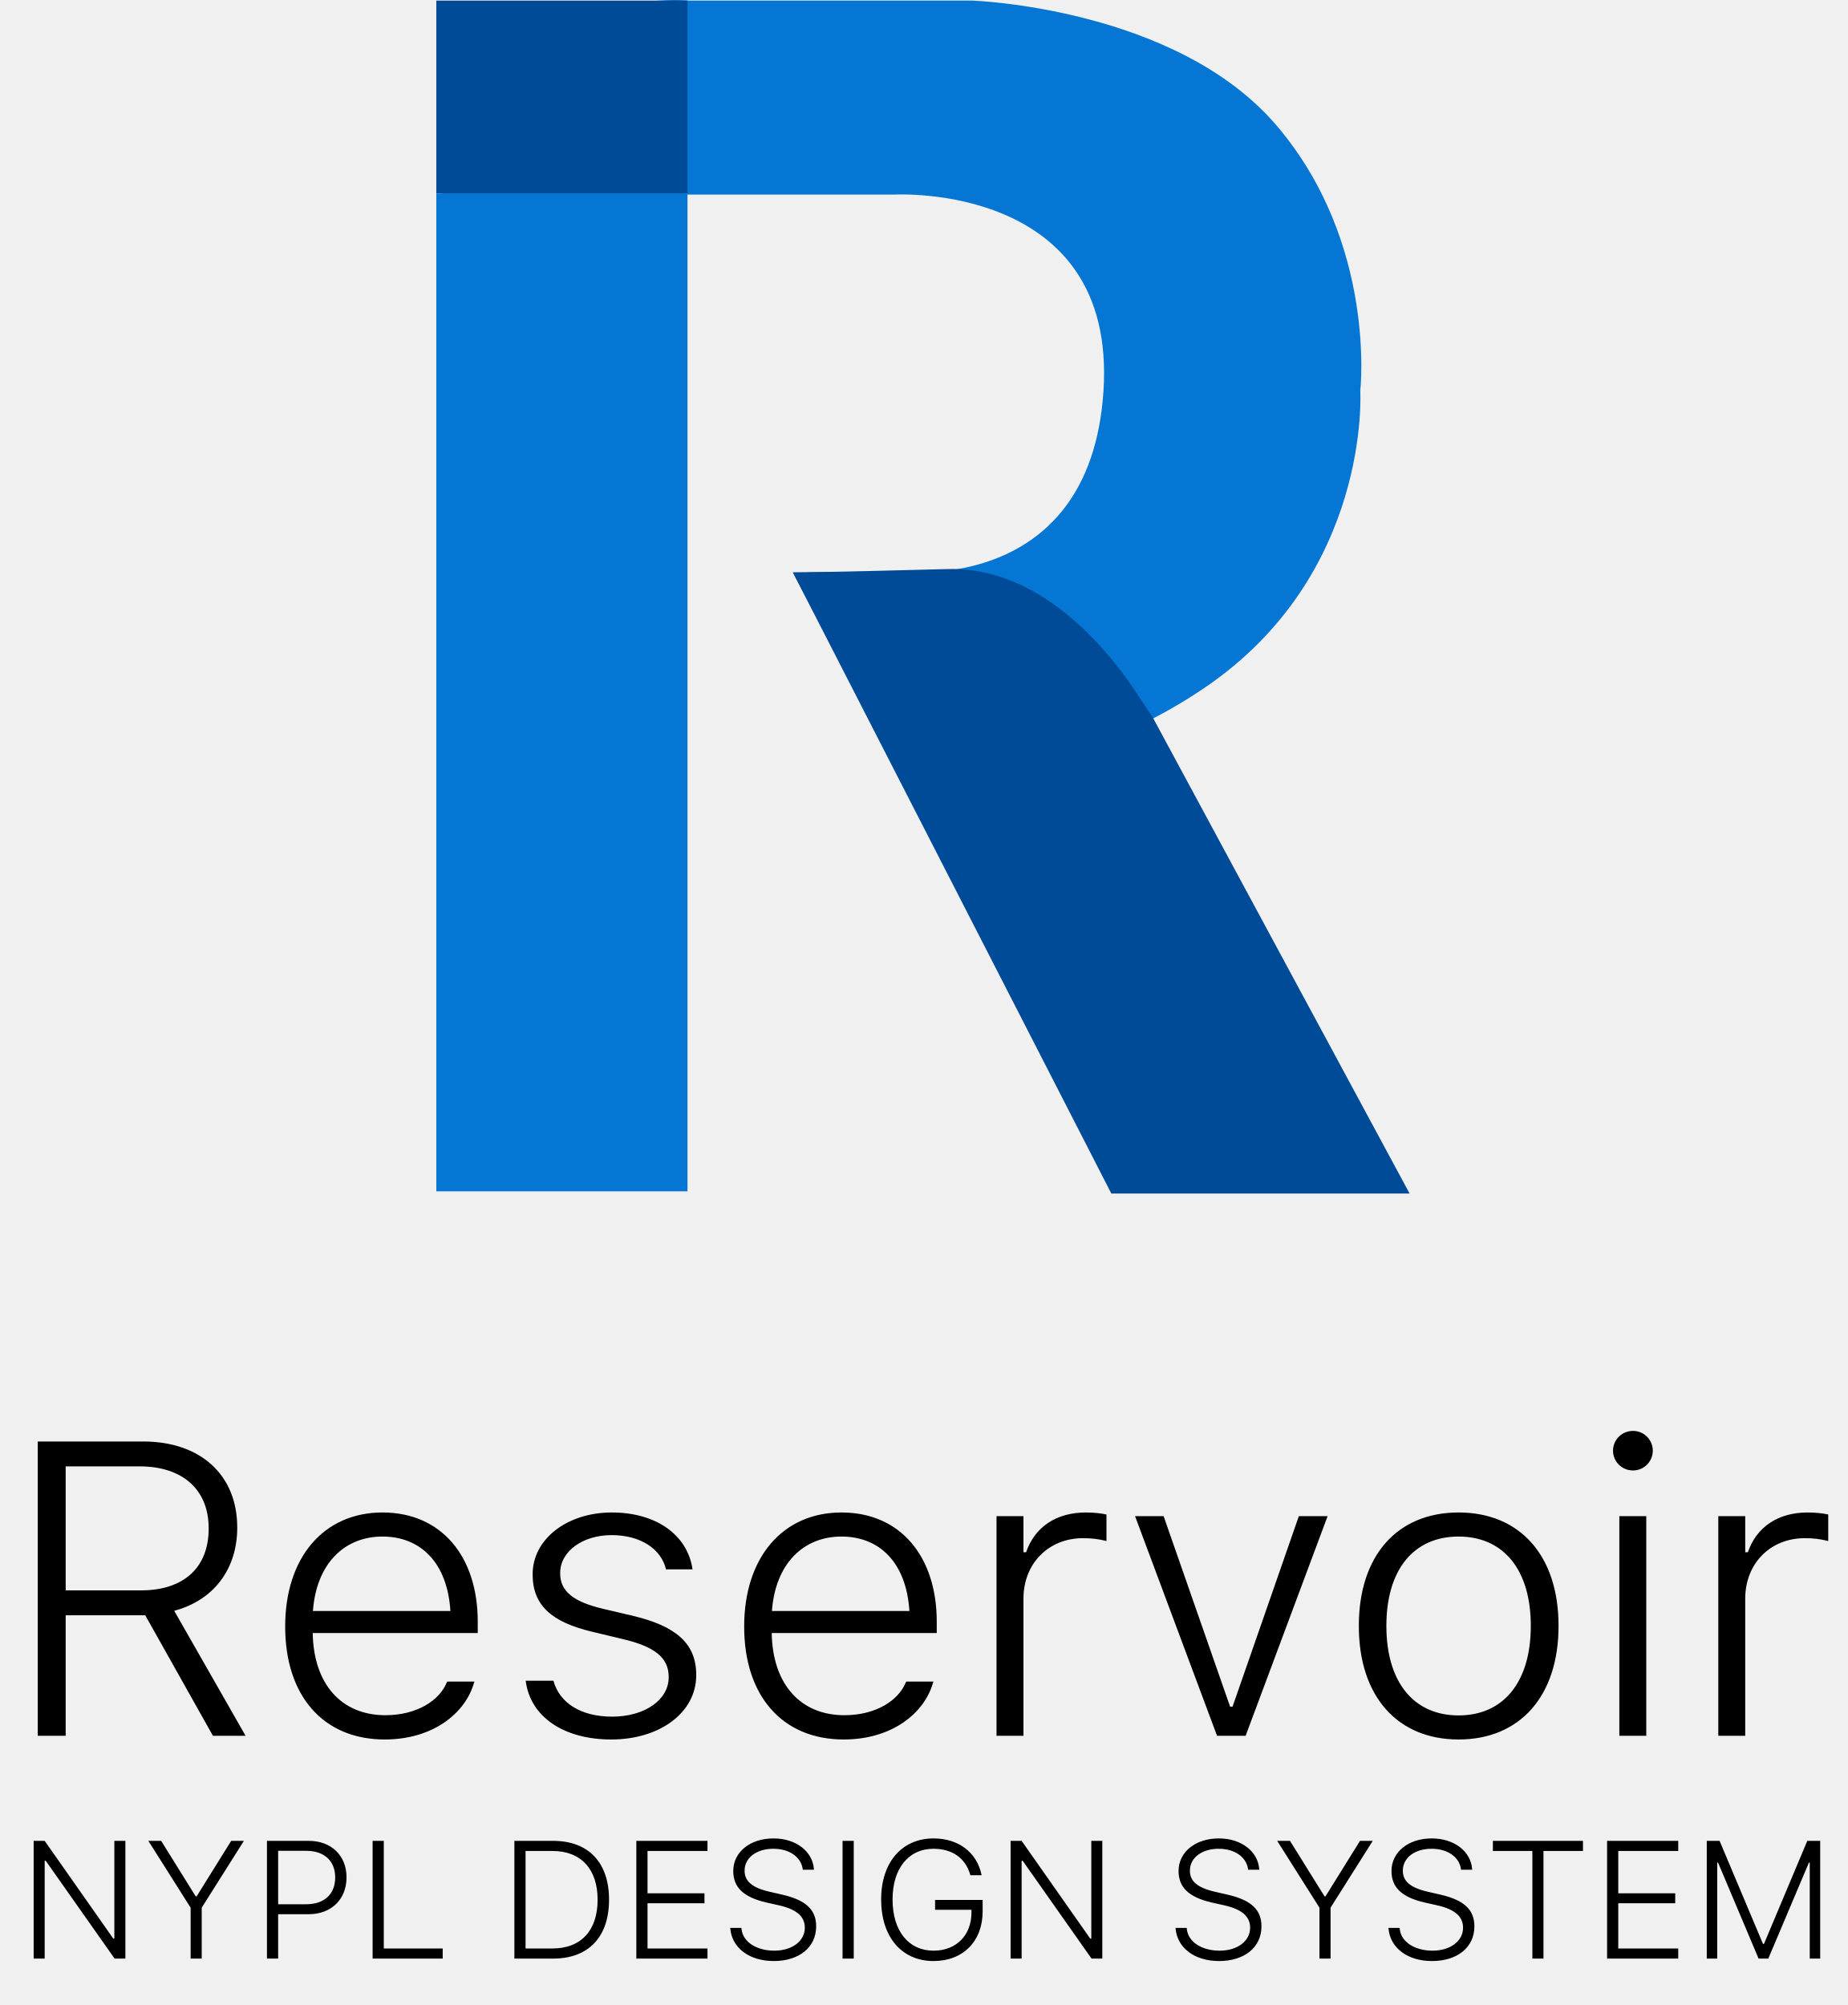
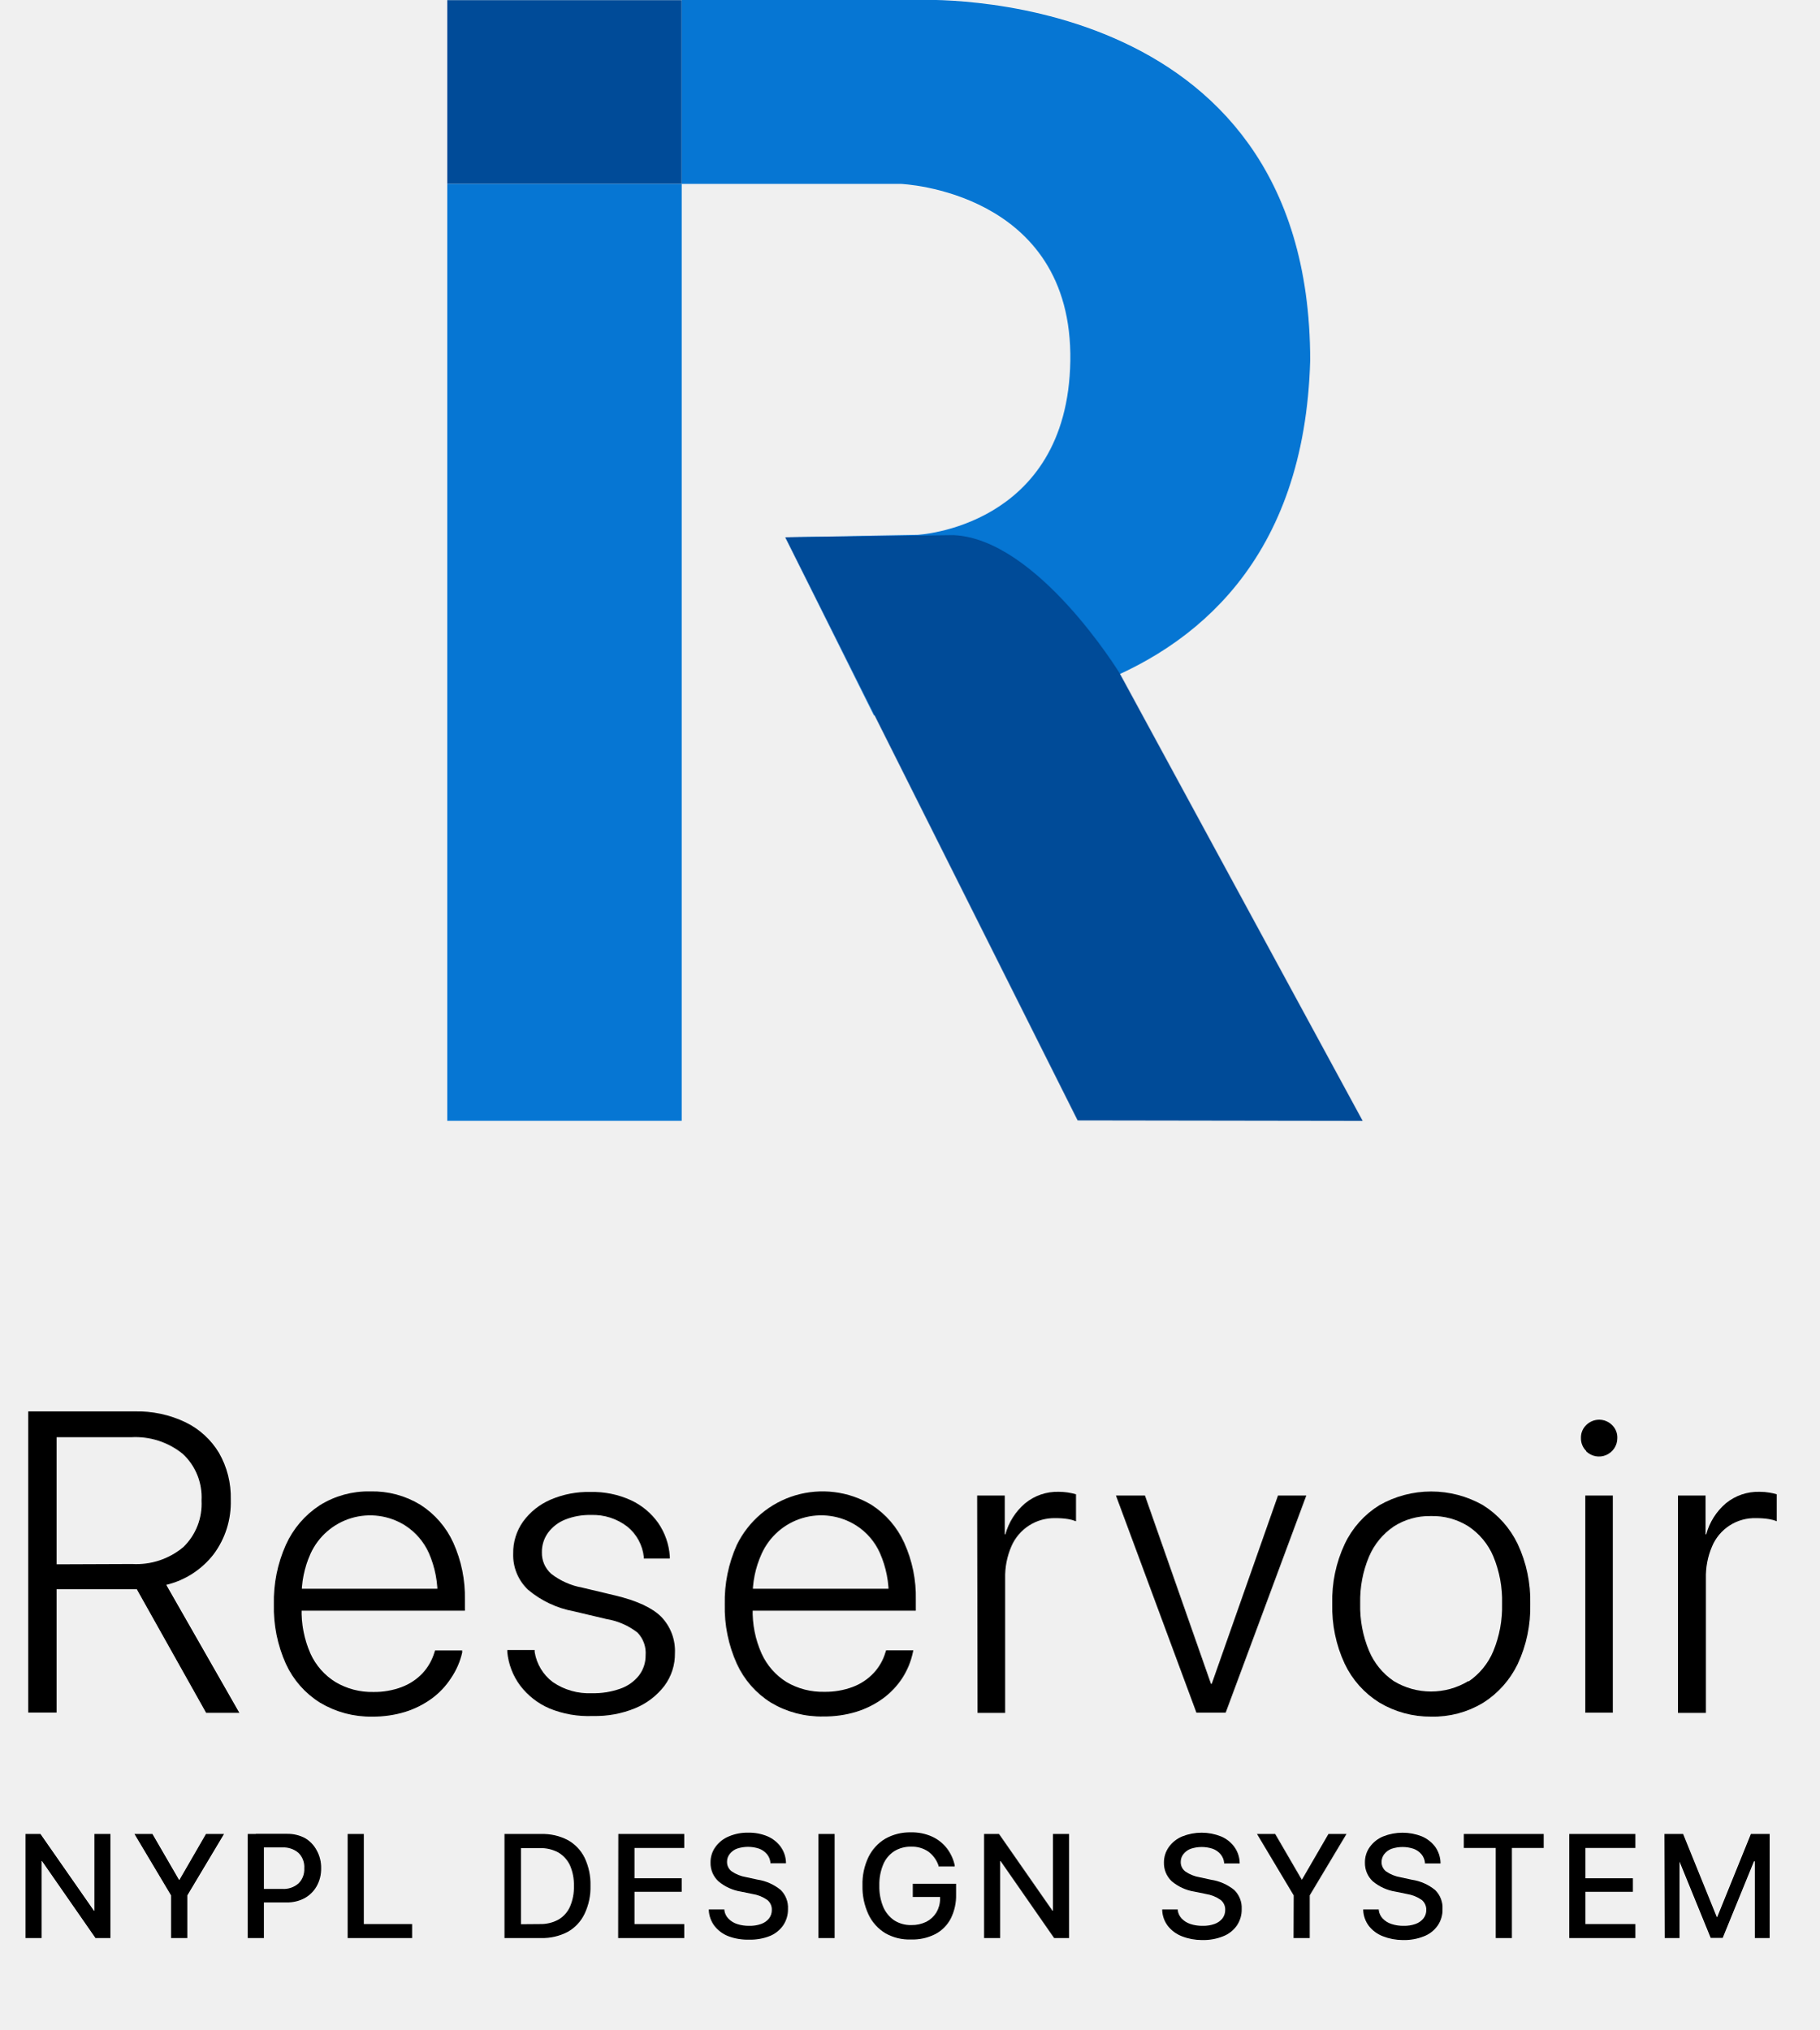
- <svg xmlns="http://www.w3.org/2000/svg" viewBox="0 0 199 216" fill="none">
-   <path d="M4.065 187H7.075V174.014H15.029C15.227 174.014 15.447 174.014 15.645 174.014L22.939 187H26.455L18.765 173.531C23.005 172.41 25.554 169.048 25.554 164.588V164.544C25.554 158.897 21.599 155.293 15.425 155.293H4.065V187ZM7.075 171.333V157.974H15.051C19.666 157.974 22.478 160.479 22.478 164.632V164.676C22.478 168.895 19.775 171.333 15.183 171.333H7.075ZM41.443 187.396C46.672 187.396 50.122 184.539 51.045 181.331L51.111 181.155H48.188L48.1 181.309C47.331 183.155 44.958 184.781 41.509 184.781C36.806 184.781 33.774 181.463 33.686 175.926H51.462V174.695C51.462 167.686 47.551 162.94 41.201 162.94C34.851 162.94 30.72 167.818 30.72 175.201V175.245C30.72 182.671 34.807 187.396 41.443 187.396ZM41.201 165.533C45.266 165.533 48.188 168.301 48.518 173.553H33.708C34.082 168.433 37.114 165.533 41.201 165.533ZM65.856 187.396C71.02 187.396 74.997 184.539 74.997 180.474V180.43C74.997 177.024 72.778 175.179 68.208 174.08L64.934 173.311C61.792 172.564 60.341 171.443 60.341 169.51V169.466C60.341 167.115 62.78 165.379 65.879 165.379C69.021 165.379 71.218 166.873 71.745 169.07H74.602C74.052 165.335 70.669 162.94 65.9 162.94C61.132 162.94 57.375 165.774 57.375 169.598V169.62C57.375 172.938 59.419 174.761 63.813 175.794L67.109 176.585C70.559 177.398 72.031 178.606 72.031 180.65V180.694C72.031 183.155 69.416 184.935 65.944 184.935C62.517 184.935 60.254 183.418 59.616 181.067H56.628C57.111 184.935 60.693 187.396 65.856 187.396ZM90.886 187.396C96.115 187.396 99.565 184.539 100.488 181.331L100.554 181.155H97.631L97.543 181.309C96.774 183.155 94.401 184.781 90.952 184.781C86.249 184.781 83.217 181.463 83.129 175.926H100.905V174.695C100.905 167.686 96.994 162.94 90.644 162.94C84.294 162.94 80.163 167.818 80.163 175.201V175.245C80.163 182.671 84.25 187.396 90.886 187.396ZM90.644 165.533C94.709 165.533 97.631 168.301 97.961 173.553H83.151C83.525 168.433 86.557 165.533 90.644 165.533ZM107.345 187H110.246V172.234C110.246 168.411 112.97 165.708 116.662 165.708C117.563 165.708 118.332 165.796 119.189 166.016V163.16C118.617 163.028 117.826 162.94 116.969 162.94C113.761 162.94 111.454 164.522 110.531 167.225H110.246V163.335H107.345V187ZM131.1 187H134.176L143.009 163.335H139.911L132.77 183.858H132.506L125.343 163.335H122.267L131.1 187ZM157.118 187.396C163.732 187.396 167.885 182.715 167.885 175.179V175.135C167.885 167.598 163.732 162.94 157.118 162.94C150.504 162.94 146.373 167.598 146.373 175.135V175.179C146.373 182.715 150.504 187.396 157.118 187.396ZM157.118 184.803C152.24 184.803 149.34 181.155 149.34 175.179V175.135C149.34 169.158 152.24 165.533 157.118 165.533C161.996 165.533 164.896 169.158 164.896 175.135V175.179C164.896 181.155 161.996 184.803 157.118 184.803ZM175.907 158.414C177.071 158.414 178.038 157.469 178.038 156.282C178.038 155.096 177.071 154.151 175.907 154.151C174.72 154.151 173.754 155.096 173.754 156.282C173.754 157.469 174.72 158.414 175.907 158.414ZM174.435 187H177.335V163.335H174.435V187ZM185.094 187H187.994V172.234C187.994 168.411 190.719 165.708 194.41 165.708C195.311 165.708 196.08 165.796 196.937 166.016V163.16C196.366 163.028 195.575 162.94 194.718 162.94C191.51 162.94 189.203 164.522 188.28 167.225H187.994V163.335H185.094V187Z" fill="black" />
-   <path d="M3.626 211H4.812V200.462H4.927L12.345 211H13.505V198.317H12.318V208.847H12.204L4.812 198.317H3.626V211ZM20.534 211H21.729V205.516L26.273 198.317H24.902L21.184 204.294H21.079L17.361 198.317H15.981L20.534 205.516V211ZM28.758 211H29.962V206.219H33.258C35.675 206.219 37.328 204.619 37.328 202.264V202.246C37.328 199.891 35.675 198.317 33.258 198.317H28.758V211ZM32.977 199.39C34.928 199.39 36.106 200.471 36.106 202.255V202.272C36.106 204.065 34.928 205.146 32.977 205.146H29.962V199.39H32.977ZM40.138 211H47.688V209.91H41.342V198.317H40.138V211ZM55.409 211H59.584C63.46 211 65.605 208.601 65.605 204.663V204.646C65.605 200.717 63.451 198.317 59.584 198.317H55.409V211ZM56.613 209.91V199.407H59.514C62.607 199.407 64.374 201.385 64.374 204.654V204.672C64.374 207.941 62.616 209.91 59.514 209.91H56.613ZM68.547 211H76.211V209.91H69.751V205.041H75.885V203.969H69.751V199.407H76.211V198.317H68.547V211ZM83.354 211.264C86.088 211.264 87.916 209.778 87.916 207.537V207.528C87.916 205.762 86.852 204.698 84.215 204.101L82.915 203.802C80.99 203.362 80.208 202.65 80.208 201.534V201.525C80.208 200.11 81.535 199.17 83.284 199.17C85.085 199.161 86.281 200.102 86.465 201.323L86.474 201.429H87.678L87.669 201.314C87.52 199.495 85.797 198.054 83.319 198.054C80.788 198.054 78.986 199.539 78.986 201.552V201.561C78.986 203.31 80.058 204.391 82.607 204.971L83.908 205.261C85.859 205.7 86.694 206.5 86.694 207.669V207.687C86.694 209.11 85.323 210.147 83.416 210.147C81.465 210.147 80.005 209.189 79.874 207.792L79.865 207.695H78.661L78.669 207.792C78.854 209.822 80.673 211.264 83.354 211.264ZM90.761 211H91.965V198.317H90.761V211ZM100.559 211.264C103.749 211.264 105.85 209.119 105.85 205.92V204.681H100.726V205.744H104.646V206.025C104.646 208.486 103.02 210.147 100.559 210.147C97.861 210.147 96.147 208.012 96.147 204.637V204.619C96.147 201.288 97.869 199.17 100.559 199.17C102.554 199.17 103.978 200.146 104.505 201.938L104.531 202.018H105.736L105.718 201.93C105.217 199.565 103.257 198.054 100.559 198.054C97.149 198.054 94.916 200.638 94.916 204.619V204.637C94.916 208.671 97.131 211.264 100.559 211.264ZM108.862 211H110.049V200.462H110.163L117.581 211H118.741V198.317H117.555V208.847H117.44L110.049 198.317H108.862V211ZM131.323 211.264C134.056 211.264 135.884 209.778 135.884 207.537V207.528C135.884 205.762 134.821 204.698 132.184 204.101L130.883 203.802C128.959 203.362 128.176 202.65 128.176 201.534V201.525C128.176 200.11 129.504 199.17 131.253 199.17C133.054 199.161 134.25 200.102 134.434 201.323L134.443 201.429H135.647L135.638 201.314C135.489 199.495 133.766 198.054 131.288 198.054C128.756 198.054 126.955 199.539 126.955 201.552V201.561C126.955 203.31 128.027 204.391 130.576 204.971L131.877 205.261C133.828 205.7 134.663 206.5 134.663 207.669V207.687C134.663 209.11 133.292 210.147 131.384 210.147C129.433 210.147 127.974 209.189 127.842 207.792L127.834 207.695H126.629L126.638 207.792C126.823 209.822 128.642 211.264 131.323 211.264ZM142.131 211H143.327V205.516L147.871 198.317H146.499L142.782 204.294H142.676L138.958 198.317H137.579L142.131 205.516V211ZM154.258 211.264C156.991 211.264 158.82 209.778 158.82 207.537V207.528C158.82 205.762 157.756 204.698 155.119 204.101L153.819 203.802C151.894 203.362 151.112 202.65 151.112 201.534V201.525C151.112 200.11 152.439 199.17 154.188 199.17C155.989 199.161 157.185 200.102 157.369 201.323L157.378 201.429H158.582L158.573 201.314C158.424 199.495 156.701 198.054 154.223 198.054C151.692 198.054 149.89 199.539 149.89 201.552V201.561C149.89 203.31 150.962 204.391 153.511 204.971L154.812 205.261C156.763 205.7 157.598 206.5 157.598 207.669V207.687C157.598 209.11 156.227 210.147 154.32 210.147C152.368 210.147 150.909 209.189 150.778 207.792L150.769 207.695H149.565L149.573 207.792C149.758 209.822 151.577 211.264 154.258 211.264ZM165.066 211H166.262V199.407H170.516V198.317H160.812V199.407H165.066V211ZM173.115 211H180.779V209.91H174.319V205.041H180.454V203.969H174.319V199.407H180.779V198.317H173.115V211ZM183.853 211H184.978V200.655H185.066L189.434 211H190.48L194.857 200.655H194.945V211H196.07V198.317H194.681L190.014 209.418H189.909L185.233 198.317H183.853V211Z" fill="black" />
-   <path d="M104.736 0.066H74.298C74.298 0.066 64.876 -1.021 56.18 5.622C47.483 12.265 47.604 20.962 47.604 20.962H96.402C96.402 20.962 120.317 19.634 118.868 42.1C117.418 64.566 96.402 61.546 96.402 61.546L87 61.667L96.146 81.355H97.005C97.005 81.355 111.741 86.308 129.739 74.108C147.736 61.909 146.528 42.1 146.528 42.1C146.528 42.1 148.34 26.156 137.469 13.473C126.598 0.791 104.736 0.066 104.736 0.066Z" fill="#0576D3" />
-   <path d="M96.146 81.355L96.146 61.546L104.736 68L117.525 81.355L96.146 81.355Z" fill="white" />
-   <path d="M104.132 61.667H85.41L119.714 128.583H151.843L124.183 77.304C124.183 77.304 114.52 61.667 104.132 61.667Z" fill="#004B98" />
-   <path d="M102.079 61.305C88.551 61.667 85.41 61.667 85.41 61.667L95.773 81.454C95.773 81.454 108.739 81.225 114.278 79.906C119.817 78.587 124.062 77.369 124.062 77.369C124.062 77.369 115.607 60.942 102.079 61.305Z" fill="#004B98" />
-   <rect x="47" y="0.066" width="27.056" height="20.775" fill="#004B98" />
-   <rect x="47" y="20.841" width="27.056" height="107.5" fill="#0576D3" />
+ <svg xmlns="http://www.w3.org/2000/svg" viewBox="0 0 234 261" fill="none">
+   <g clip-path="url(#clip0_362_388)">
+     <path d="M3.63 181.54H17.3C19.567 181.481 21.815 181.961 23.86 182.94C25.644 183.806 27.137 185.171 28.16 186.87C29.206 188.693 29.732 190.769 29.68 192.87V192.93C29.751 195.447 28.968 197.914 27.46 199.93C25.939 201.891 23.794 203.274 21.38 203.85L30.78 220.31H26.51L17.59 204.41C17.46 204.421 17.33 204.421 17.2 204.41H7.28V220.28H3.63V181.54ZM17 201.17C19.386 201.308 21.736 200.532 23.57 199C24.369 198.227 24.992 197.291 25.397 196.255C25.803 195.22 25.981 194.11 25.92 193C25.982 191.884 25.797 190.767 25.378 189.73C24.96 188.693 24.319 187.761 23.5 187C21.624 185.481 19.249 184.718 16.84 184.86H7.28V201.21L17 201.17Z" fill="black" />
+     <path d="M41.15 219C39.228 217.8 37.702 216.061 36.76 214C35.682 211.6 35.156 208.99 35.22 206.36C35.159 203.727 35.685 201.114 36.76 198.71C37.692 196.637 39.198 194.875 41.1 193.63C43.051 192.406 45.317 191.78 47.62 191.83C49.895 191.772 52.138 192.373 54.08 193.56C55.928 194.746 57.393 196.441 58.3 198.44C59.335 200.742 59.844 203.246 59.79 205.77V207.17H37V204.35H58.07L56.27 206.9V205.55C56.331 203.565 55.952 201.591 55.16 199.77C54.508 198.311 53.444 197.074 52.1 196.21C51.082 195.568 49.939 195.152 48.746 194.988C47.554 194.825 46.341 194.919 45.188 195.264C44.035 195.609 42.969 196.197 42.062 196.988C41.155 197.779 40.428 198.755 39.93 199.85C39.126 201.64 38.737 203.588 38.79 205.55V206.9C38.734 208.894 39.124 210.875 39.93 212.7C40.615 214.207 41.733 215.478 43.14 216.35C44.609 217.221 46.292 217.665 48 217.63C49.245 217.651 50.484 217.437 51.65 217C52.67 216.619 53.59 216.01 54.34 215.22C55.048 214.452 55.572 213.531 55.87 212.53L55.95 212.29H59.44V212.56C59.169 213.737 58.681 214.853 58 215.85C57.34 216.87 56.5 217.761 55.52 218.48C54.475 219.238 53.313 219.819 52.08 220.2C50.721 220.61 49.309 220.812 47.89 220.8C45.519 220.843 43.184 220.219 41.15 219Z" fill="black" />
+     <path d="M70.65 219.74C69.168 219.103 67.877 218.093 66.9 216.81C65.959 215.547 65.384 214.049 65.24 212.48V212.23H68.76V212.48C69.003 214.029 69.843 215.422 71.1 216.36C72.568 217.365 74.323 217.867 76.1 217.79C77.356 217.822 78.607 217.622 79.79 217.2C80.732 216.872 81.561 216.283 82.18 215.5C82.74 214.761 83.04 213.857 83.03 212.93C83.074 212.397 83.005 211.86 82.827 211.355C82.65 210.85 82.368 210.389 82 210C80.835 209.09 79.459 208.488 78 208.25L73.78 207.25C71.621 206.852 69.602 205.901 67.92 204.49C67.287 203.894 66.789 203.17 66.458 202.367C66.127 201.563 65.971 200.699 66 199.83C65.972 198.356 66.418 196.912 67.27 195.71C68.171 194.476 69.387 193.505 70.79 192.9C72.412 192.201 74.165 191.86 75.93 191.9C77.721 191.857 79.499 192.219 81.13 192.96C82.539 193.613 83.752 194.623 84.65 195.89C85.521 197.158 86.035 198.636 86.14 200.17V200.47H82.8V200.28C82.722 199.522 82.496 198.786 82.134 198.115C81.772 197.444 81.281 196.851 80.69 196.37C79.352 195.333 77.692 194.799 76 194.86C74.861 194.836 73.729 195.04 72.67 195.46C71.793 195.811 71.031 196.4 70.47 197.16C69.947 197.891 69.673 198.771 69.69 199.67C69.677 200.192 69.778 200.711 69.987 201.189C70.196 201.668 70.508 202.095 70.9 202.44C72.072 203.343 73.444 203.95 74.9 204.21L79.09 205.21C81.89 205.877 83.873 206.793 85.04 207.96C85.636 208.58 86.099 209.314 86.402 210.119C86.704 210.923 86.84 211.781 86.8 212.64C86.823 214.16 86.341 215.644 85.43 216.86C84.452 218.126 83.159 219.112 81.68 219.72C79.959 220.425 78.11 220.766 76.25 220.72C74.334 220.803 72.424 220.469 70.65 219.74Z" fill="black" />
+     <path d="M99.15 219C97.228 217.8 95.702 216.061 94.76 214C93.679 211.601 93.149 208.991 93.21 206.36C93.152 203.727 93.682 201.113 94.76 198.71C95.506 197.185 96.561 195.831 97.857 194.734C99.153 193.637 100.663 192.82 102.29 192.336C103.918 191.852 105.629 191.711 107.314 191.922C108.999 192.132 110.622 192.69 112.08 193.56C113.925 194.747 115.387 196.441 116.29 198.44C117.33 200.741 117.839 203.246 117.78 205.77V207.17H95V204.35H116.09L114.29 206.9V205.55C114.353 203.564 113.97 201.589 113.17 199.77C112.524 198.307 111.459 197.068 110.11 196.21C109.093 195.567 107.95 195.149 106.758 194.985C105.567 194.821 104.353 194.915 103.201 195.26C102.048 195.605 100.983 196.193 100.077 196.985C99.171 197.777 98.446 198.754 97.95 199.85C97.138 201.638 96.745 203.587 96.8 205.55V206.9C96.742 208.895 97.135 210.878 97.95 212.7C98.635 214.205 99.748 215.474 101.15 216.35C102.624 217.216 104.311 217.652 106.02 217.61C107.265 217.629 108.503 217.415 109.67 216.98C110.687 216.599 111.604 215.99 112.35 215.2C113.065 214.437 113.59 213.515 113.88 212.51L113.96 212.27H117.46L117.4 212.54C117.153 213.709 116.695 214.824 116.05 215.83C115.384 216.848 114.54 217.739 113.56 218.46C112.516 219.219 111.354 219.801 110.12 220.18C108.762 220.591 107.349 220.794 105.93 220.78C103.547 220.839 101.196 220.222 99.15 219Z" fill="black" />
+     <path d="M125.67 192.36H129.22V197.36H129.3C129.723 195.801 130.609 194.406 131.84 193.36C133.058 192.361 134.596 191.836 136.17 191.88C136.918 191.883 137.662 191.991 138.38 192.2V195.67C138.059 195.539 137.723 195.445 137.38 195.39C136.838 195.304 136.289 195.264 135.74 195.27C134.536 195.238 133.351 195.569 132.338 196.22C131.325 196.871 130.531 197.812 130.06 198.92C129.504 200.217 129.235 201.619 129.27 203.03V220.32H125.72L125.67 192.36Z" fill="black" />
+     <path d="M143.52 192.36H147.25L155.74 216.58H155.84L164.36 192.36H168L157.63 220.29H153.87L143.52 192.36Z" fill="black" />
+     <path d="M177.41 219C175.47 217.799 173.917 216.062 172.94 214C171.821 211.598 171.274 208.969 171.34 206.32V206.26C171.27 203.617 171.818 200.994 172.94 198.6C173.914 196.535 175.467 194.798 177.41 193.6C179.438 192.446 181.732 191.84 184.065 191.84C186.398 191.84 188.692 192.446 190.72 193.6C192.655 194.808 194.206 196.542 195.19 198.6C196.316 201 196.867 203.63 196.8 206.28V206.34C196.866 208.993 196.315 211.626 195.19 214.03C194.204 216.083 192.658 217.816 190.73 219.03C188.723 220.239 186.413 220.853 184.07 220.8C181.727 220.824 179.422 220.201 177.41 219ZM188.88 216.27C190.291 215.308 191.392 213.956 192.05 212.38C192.844 210.457 193.228 208.39 193.18 206.31V206.25C193.232 204.17 192.847 202.102 192.05 200.18C191.385 198.613 190.276 197.275 188.86 196.33C187.408 195.413 185.716 194.95 184 195C182.319 194.967 180.666 195.433 179.25 196.34C177.841 197.299 176.737 198.642 176.07 200.21C175.271 202.107 174.883 204.152 174.93 206.21V206.27C174.879 208.351 175.268 210.419 176.07 212.34C176.731 213.917 177.836 215.268 179.25 216.23C180.696 217.106 182.354 217.57 184.045 217.57C185.736 217.57 187.394 217.106 188.84 216.23L188.88 216.27Z" fill="black" />
+     <path d="M204 186.63C203.778 186.411 203.603 186.149 203.486 185.86C203.369 185.572 203.312 185.262 203.32 184.95C203.312 184.643 203.369 184.337 203.486 184.053C203.603 183.769 203.778 183.513 204 183.3C204.218 183.081 204.478 182.907 204.764 182.788C205.049 182.669 205.356 182.608 205.665 182.608C205.974 182.608 206.281 182.669 206.566 182.788C206.852 182.907 207.112 183.081 207.33 183.3C207.556 183.52 207.733 183.785 207.848 184.078C207.964 184.371 208.015 184.685 208 185C207.997 185.462 207.858 185.913 207.601 186.296C207.344 186.68 206.98 186.98 206.554 187.159C206.128 187.338 205.659 187.388 205.205 187.303C204.751 187.217 204.332 187.001 204 186.68V186.63ZM203.88 192.36H207.42V220.29H203.88V192.36Z" fill="black" />
+     <path d="M215.8 192.36H219.35V197.36H219.43C219.851 195.802 220.733 194.408 221.96 193.36C223.182 192.362 224.723 191.837 226.3 191.88C226.732 191.878 227.164 191.915 227.59 191.99C227.898 192.04 228.202 192.11 228.5 192.2V195.67C228.179 195.536 227.843 195.442 227.5 195.39C226.958 195.305 226.409 195.265 225.86 195.27C224.654 195.228 223.465 195.556 222.45 196.208C221.435 196.86 220.643 197.806 220.18 198.92C219.624 200.217 219.355 201.619 219.39 203.03V220.32H215.8V192.36Z" fill="black" />
+     <path d="M3.28 235.89H5.2L13.44 247.72L11.24 245.77H12.14V235.89H14.2V249.28H12.28L4.05 237.43L6.25 239.37H5.35V249.28H3.28V235.89Z" fill="black" />
+     <path d="M22 243.79L17.29 235.89H19.6L23.02 241.79H23.08L26.49 235.89H28.81L24.09 243.79V249.28H22V243.79Z" fill="black" />
+     <path d="M31.86 235.89H33.94V249.28H31.86V235.89ZM32.86 242.96H36.29C37.052 243.011 37.803 242.759 38.38 242.26C38.636 242.009 38.835 241.706 38.965 241.371C39.094 241.036 39.15 240.678 39.13 240.32C39.158 239.952 39.105 239.583 38.975 239.237C38.846 238.892 38.643 238.579 38.38 238.32C37.797 237.83 37.05 237.58 36.29 237.62H32.9V235.87H36.9C37.707 235.856 38.505 236.045 39.22 236.42C39.86 236.796 40.383 237.343 40.73 238C41.12 238.703 41.317 239.496 41.3 240.3C41.317 241.104 41.12 241.897 40.73 242.6C40.365 243.252 39.825 243.789 39.17 244.15C38.457 244.529 37.658 244.719 36.85 244.7H32.85L32.86 242.96Z" fill="black" />
+     <path d="M44.71 235.89H46.79V247.48H53V249.28H44.71V235.89Z" fill="black" />
+     <path d="M64.88 235.89H69.6C70.784 235.857 71.958 236.126 73.01 236.67C73.946 237.19 74.703 237.981 75.18 238.94C75.713 240.064 75.973 241.297 75.94 242.54C75.977 243.79 75.716 245.03 75.18 246.16C74.712 247.144 73.95 247.958 73 248.49C71.946 249.04 70.769 249.311 69.58 249.28H64.88V235.89ZM69.4 247.48C70.24 247.506 71.071 247.31 71.81 246.91C72.469 246.528 72.991 245.947 73.3 245.25C73.662 244.408 73.836 243.497 73.81 242.58C73.835 241.667 73.662 240.759 73.3 239.92C72.978 239.231 72.455 238.656 71.8 238.27C71.062 237.877 70.235 237.684 69.4 237.71H67V247.5L69.4 247.48Z" fill="black" />
+     <path d="M79.52 235.89H88V237.69H81.6V241.59H87.67V243.33H81.6V247.48H88V249.28H79.5L79.52 235.89Z" fill="black" />
+     <path d="M93.69 249.05C92.988 248.78 92.37 248.328 91.9 247.74C91.46 247.162 91.202 246.465 91.16 245.74V245.6H93.16V245.72C93.214 246.12 93.397 246.492 93.68 246.78C93.986 247.095 94.363 247.332 94.78 247.47C95.29 247.638 95.824 247.719 96.36 247.71C96.888 247.724 97.413 247.639 97.91 247.46C98.301 247.318 98.647 247.072 98.91 246.75C99.144 246.435 99.267 246.052 99.26 245.66C99.27 245.416 99.223 245.173 99.122 244.951C99.022 244.729 98.87 244.533 98.68 244.38C98.112 243.979 97.458 243.715 96.77 243.61L95.31 243.31C94.23 243.139 93.216 242.675 92.38 241.97C92.053 241.661 91.796 241.287 91.623 240.872C91.451 240.456 91.368 240.009 91.38 239.56C91.37 238.843 91.591 238.142 92.01 237.56C92.444 236.96 93.036 236.493 93.72 236.21C94.515 235.869 95.375 235.701 96.24 235.72C97.084 235.706 97.921 235.866 98.7 236.19C99.366 236.475 99.945 236.93 100.38 237.51C100.805 238.093 101.048 238.789 101.08 239.51V239.66H99.08V239.54C99.036 239.146 98.876 238.773 98.62 238.47C98.351 238.159 98.007 237.921 97.62 237.78C96.699 237.467 95.701 237.467 94.78 237.78C94.408 237.918 94.083 238.157 93.84 238.47C93.616 238.755 93.496 239.108 93.5 239.47C93.495 239.708 93.546 239.944 93.65 240.158C93.755 240.372 93.909 240.558 94.1 240.7C94.652 241.078 95.28 241.331 95.94 241.44L97.4 241.76C98.501 241.926 99.537 242.386 100.4 243.09C100.72 243.407 100.969 243.789 101.132 244.209C101.294 244.63 101.365 245.08 101.34 245.53C101.357 246.284 101.141 247.024 100.72 247.65C100.301 248.247 99.722 248.715 99.05 249C98.183 249.348 97.254 249.515 96.32 249.49C95.423 249.511 94.531 249.362 93.69 249.05Z" fill="black" />
+     <path d="M105.26 235.89H107.34V249.28H105.26V235.89Z" fill="black" />
+     <path d="M113.85 248.65C112.91 248.075 112.159 247.237 111.69 246.24C111.152 245.075 110.888 243.803 110.92 242.52C110.884 241.264 111.144 240.017 111.68 238.88C112.156 237.898 112.906 237.074 113.84 236.51C114.848 235.94 115.992 235.653 117.15 235.68C118.086 235.658 119.016 235.845 119.87 236.23C120.619 236.572 121.274 237.09 121.78 237.74C122.268 238.382 122.609 239.122 122.78 239.91V240.07H120.7V239.96C120.46 239.239 120.002 238.61 119.39 238.16C118.742 237.722 117.972 237.498 117.19 237.52C116.414 237.502 115.65 237.711 114.99 238.12C114.356 238.533 113.864 239.129 113.58 239.83C113.232 240.683 113.065 241.599 113.09 242.52C113.063 243.465 113.234 244.405 113.59 245.28C113.888 245.975 114.377 246.571 115 247C115.656 247.418 116.422 247.63 117.2 247.61C117.864 247.625 118.522 247.481 119.12 247.19C119.655 246.921 120.105 246.509 120.42 246C120.737 245.461 120.903 244.846 120.9 244.22V244H117.39V242.3H122.96V243.67C122.989 244.748 122.752 245.816 122.27 246.78C121.825 247.637 121.127 248.335 120.27 248.78C119.307 249.264 118.238 249.502 117.16 249.47C116.002 249.509 114.856 249.225 113.85 248.65Z" fill="black" />
+     <path d="M126.56 235.89H128.48L136.72 247.72L134.52 245.77H135.42V235.89H137.49V249.28H135.57L127.33 237.43L129.53 239.37H128.63V249.28H126.56V235.89Z" fill="black" />
+     <path d="M152 249.05C151.298 248.78 150.68 248.328 150.21 247.74C149.765 247.164 149.507 246.466 149.47 245.74V245.6H151.47V245.72C151.525 246.118 151.703 246.489 151.98 246.78C152.291 247.093 152.671 247.33 153.09 247.47C153.6 247.638 154.134 247.719 154.67 247.71C155.198 247.724 155.723 247.639 156.22 247.46C156.611 247.318 156.957 247.072 157.22 246.75C157.453 246.435 157.577 246.052 157.57 245.66C157.58 245.416 157.533 245.173 157.432 244.951C157.332 244.729 157.18 244.533 156.99 244.38C156.422 243.979 155.768 243.715 155.08 243.61L153.62 243.31C152.539 243.139 151.526 242.675 150.69 241.97C150.364 241.661 150.106 241.286 149.934 240.871C149.762 240.456 149.679 240.009 149.69 239.56C149.688 238.843 149.912 238.143 150.33 237.56C150.764 236.96 151.356 236.493 152.04 236.21C153.644 235.562 155.436 235.562 157.04 236.21C157.71 236.492 158.294 236.948 158.73 237.53C159.155 238.113 159.398 238.809 159.43 239.53V239.68H157.43V239.56C157.386 239.166 157.226 238.793 156.97 238.49C156.701 238.179 156.357 237.941 155.97 237.8C155.049 237.487 154.051 237.487 153.13 237.8C152.758 237.938 152.433 238.177 152.19 238.49C151.966 238.775 151.846 239.128 151.85 239.49C151.844 239.728 151.896 239.964 152 240.178C152.105 240.392 152.259 240.578 152.45 240.72C153.002 241.098 153.63 241.351 154.29 241.46L155.75 241.78C156.851 241.946 157.887 242.406 158.75 243.11C159.069 243.428 159.317 243.81 159.479 244.23C159.641 244.651 159.713 245.1 159.69 245.55C159.707 246.304 159.491 247.044 159.07 247.67C158.631 248.292 158.019 248.772 157.31 249.05C156.443 249.398 155.514 249.564 154.58 249.54C153.697 249.539 152.822 249.373 152 249.05Z" fill="black" />
+     <path d="M166.38 243.79L161.66 235.89H164L167.43 241.79L170.85 235.89H173.17L168.44 243.79V249.28H166.36L166.38 243.79Z" fill="black" />
+     <path d="M177.85 249.05C177.148 248.78 176.53 248.328 176.06 247.74C175.62 247.162 175.362 246.465 175.32 245.74V245.6H177.32V245.72C177.379 246.119 177.561 246.489 177.84 246.78C178.148 247.097 178.529 247.334 178.95 247.47C179.456 247.638 179.987 247.719 180.52 247.71C181.048 247.724 181.573 247.639 182.07 247.46C182.461 247.318 182.807 247.072 183.07 246.75C183.311 246.439 183.438 246.054 183.43 245.66C183.438 245.416 183.39 245.174 183.289 244.952C183.189 244.731 183.038 244.535 182.85 244.38C182.277 243.981 181.62 243.718 180.93 243.61L179.47 243.31C178.39 243.136 177.378 242.673 176.54 241.97C176.213 241.661 175.956 241.287 175.783 240.872C175.611 240.456 175.528 240.009 175.54 239.56C175.53 238.843 175.751 238.142 176.17 237.56C176.604 236.96 177.196 236.493 177.88 236.21C179.484 235.565 181.276 235.565 182.88 236.21C183.547 236.498 184.129 236.952 184.57 237.53C184.988 238.116 185.227 238.811 185.26 239.53V239.68H183.26V239.56C183.216 239.166 183.056 238.793 182.8 238.49C182.531 238.179 182.187 237.941 181.8 237.8C180.879 237.487 179.881 237.487 178.96 237.8C178.59 237.94 178.265 238.179 178.02 238.49C177.8 238.777 177.681 239.128 177.68 239.49C177.674 239.728 177.726 239.964 177.83 240.178C177.935 240.392 178.089 240.578 178.28 240.72C178.832 241.098 179.46 241.351 180.12 241.46L181.58 241.78C182.682 241.944 183.719 242.404 184.58 243.11C184.9 243.427 185.149 243.809 185.311 244.229C185.474 244.65 185.545 245.1 185.52 245.55C185.542 246.304 185.325 247.046 184.9 247.67C184.463 248.294 183.85 248.774 183.14 249.05C182.273 249.398 181.344 249.565 180.41 249.54C179.534 249.537 178.666 249.371 177.85 249.05Z" fill="black" />
+     <path d="M192.36 237.69H188.26V235.89H198.53V237.69H194.44V249.28H192.36V237.69Z" fill="black" />
+     <path d="M201.82 235.89H210.32V237.69H203.9V241.59H210V243.33H203.9V247.48H210.32V249.28H201.82V235.89Z" fill="black" />
+     <path d="M214.06 235.89H216.46L220.79 246.57H220.85L225.18 235.89H227.59V249.28H225.69V239.41H224.69L226.86 236.26L221.55 249.26H220.01L214.7 236.26L216.87 239.41H216V249.28H214.1L214.06 235.89Z" fill="black" />
+     <path d="M87.67 0.02H57.52V23.65H87.67V0.02Z" fill="#004B98" />
+     <path d="M87.67 23.65H57.52V144.16H87.67V23.65Z" fill="#0676D3" />
+     <path d="M87.67 23.65H115.85C115.85 23.65 138.01 24.53 137.65 46.45C137.29 67.85 118 68.79 118 68.79L101 69.11L112.39 92C112.39 92 167.09 97.57 168.5 46.35C168.5 -2.44 117.92 7.41333e-07 117.92 7.41333e-07H87.67V23.65Z" fill="#0676D3" />
+     <path d="M101 69.11L138.59 144.11L175.25 144.17L144 86.6C144 86.6 133.41 69.29 122.62 68.83L101 69.11Z" fill="#004B98" />
+   </g>
</svg>
